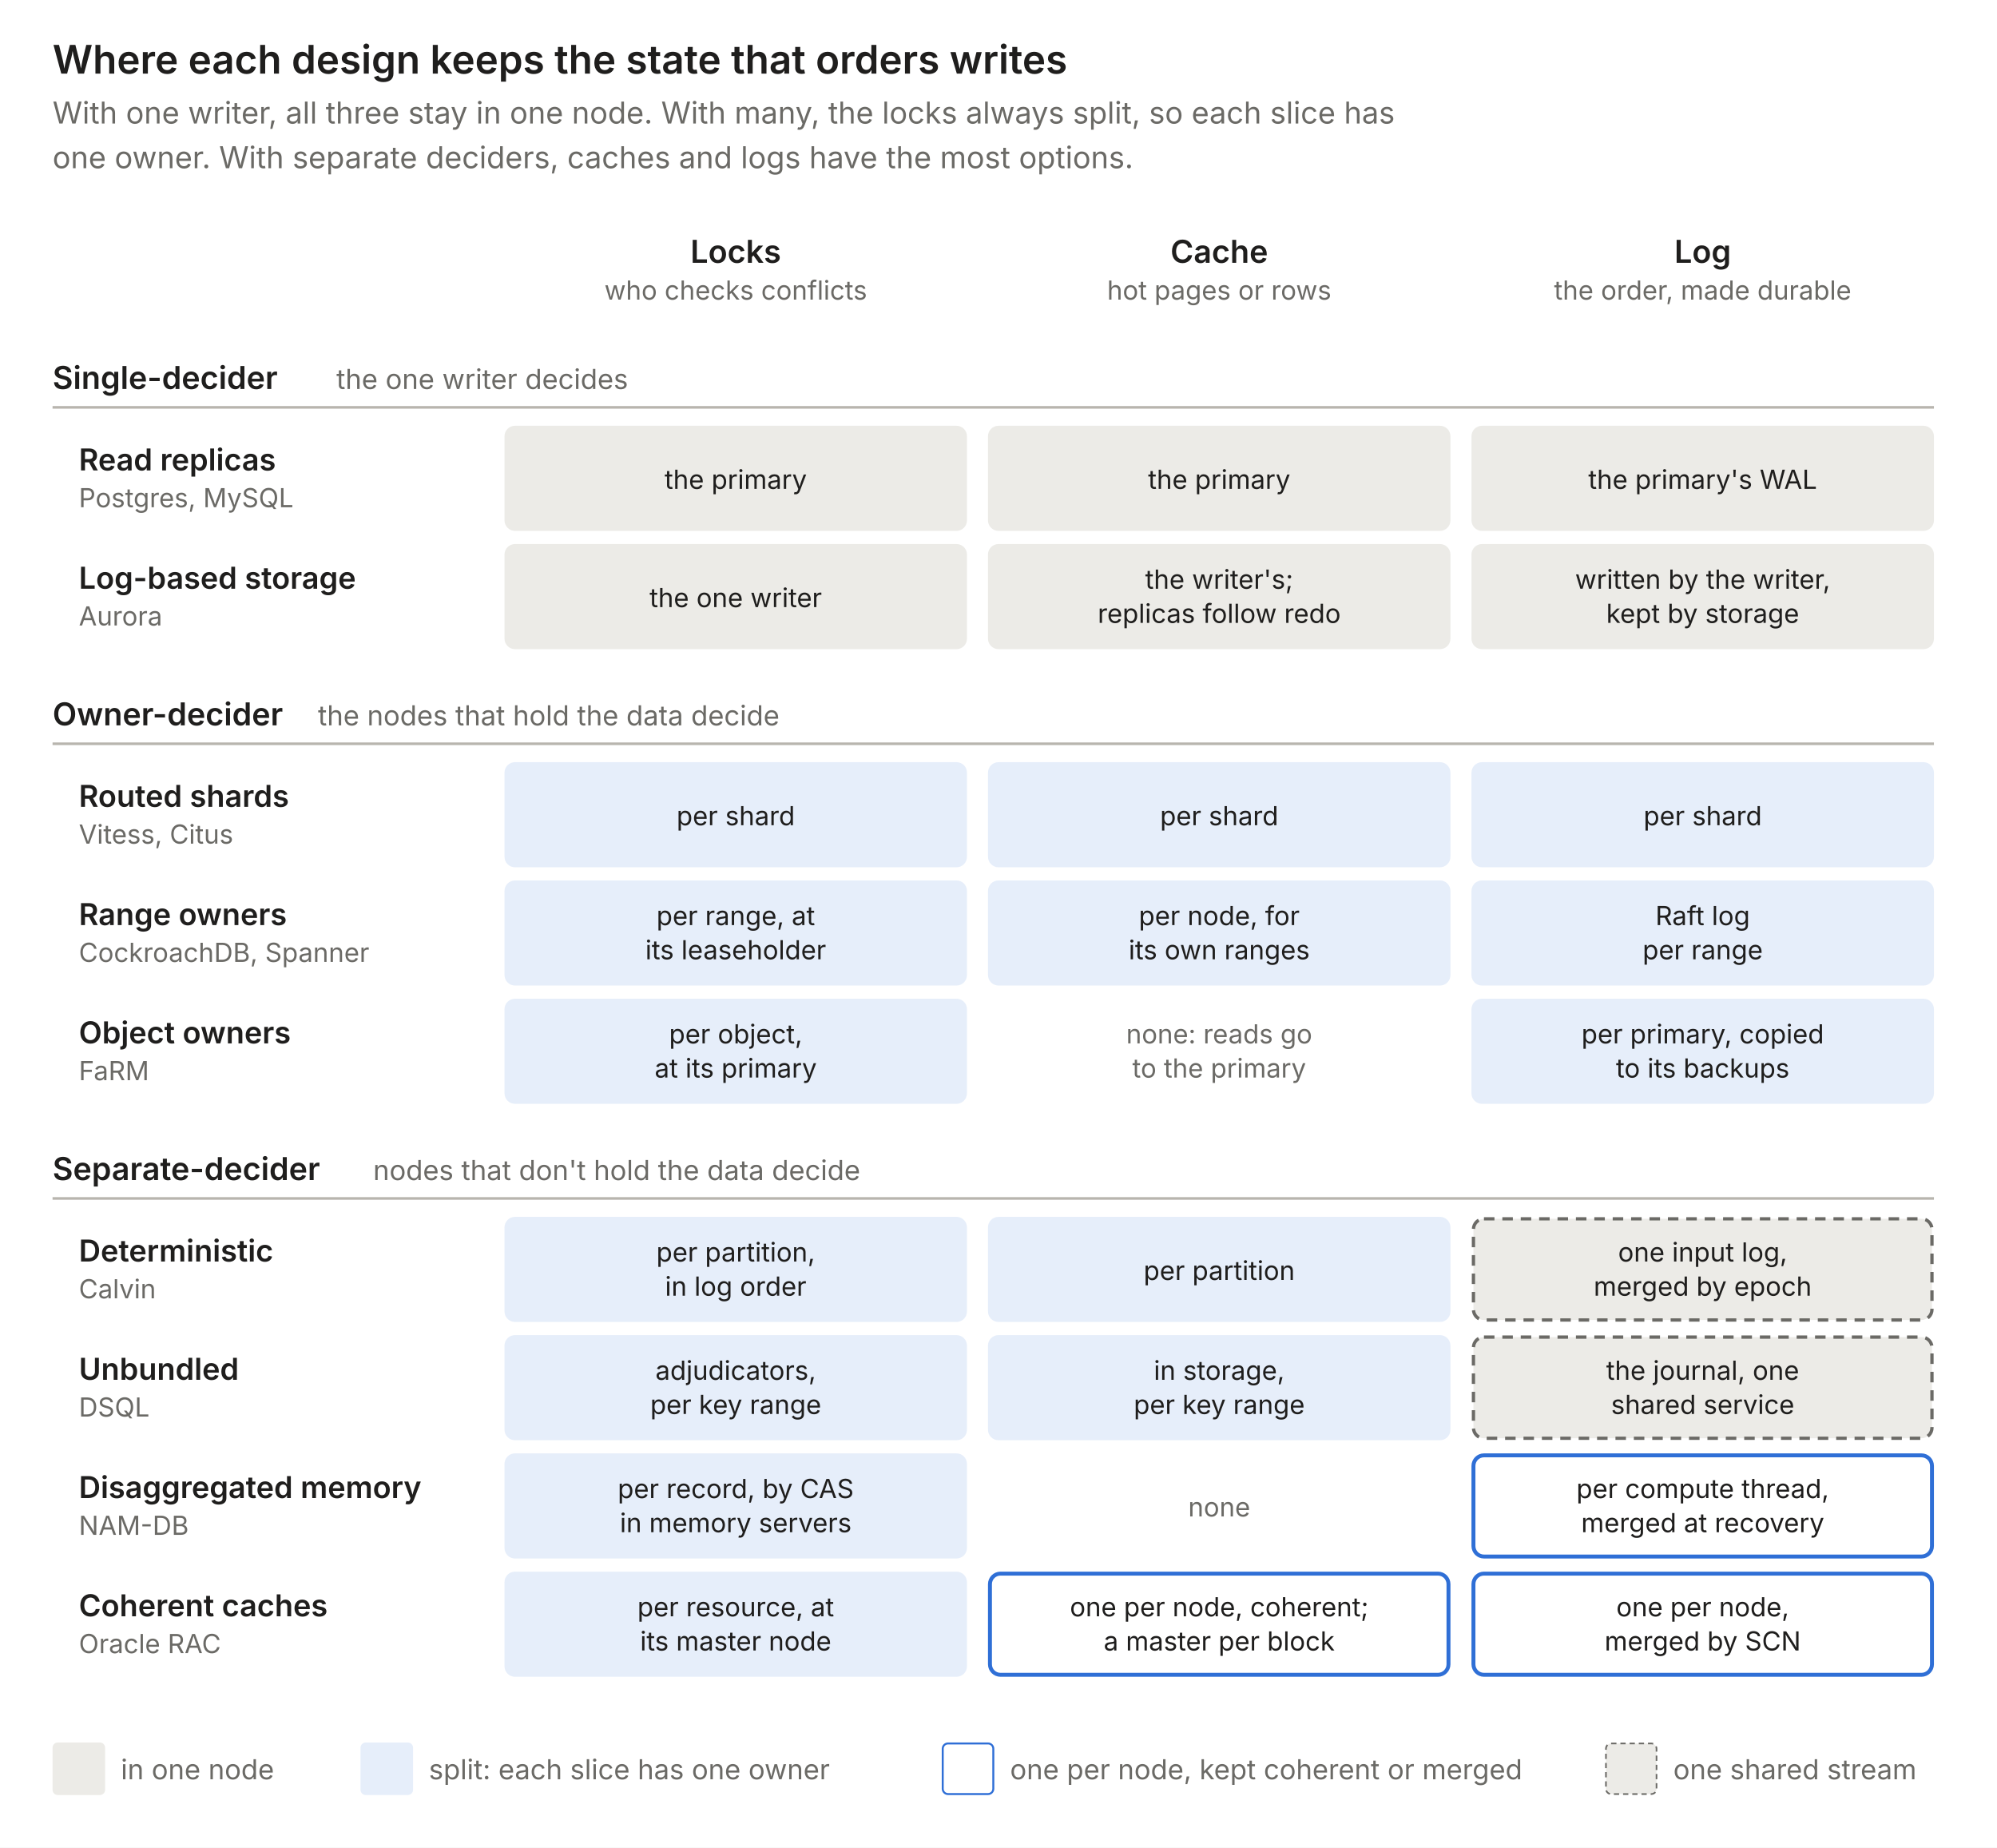
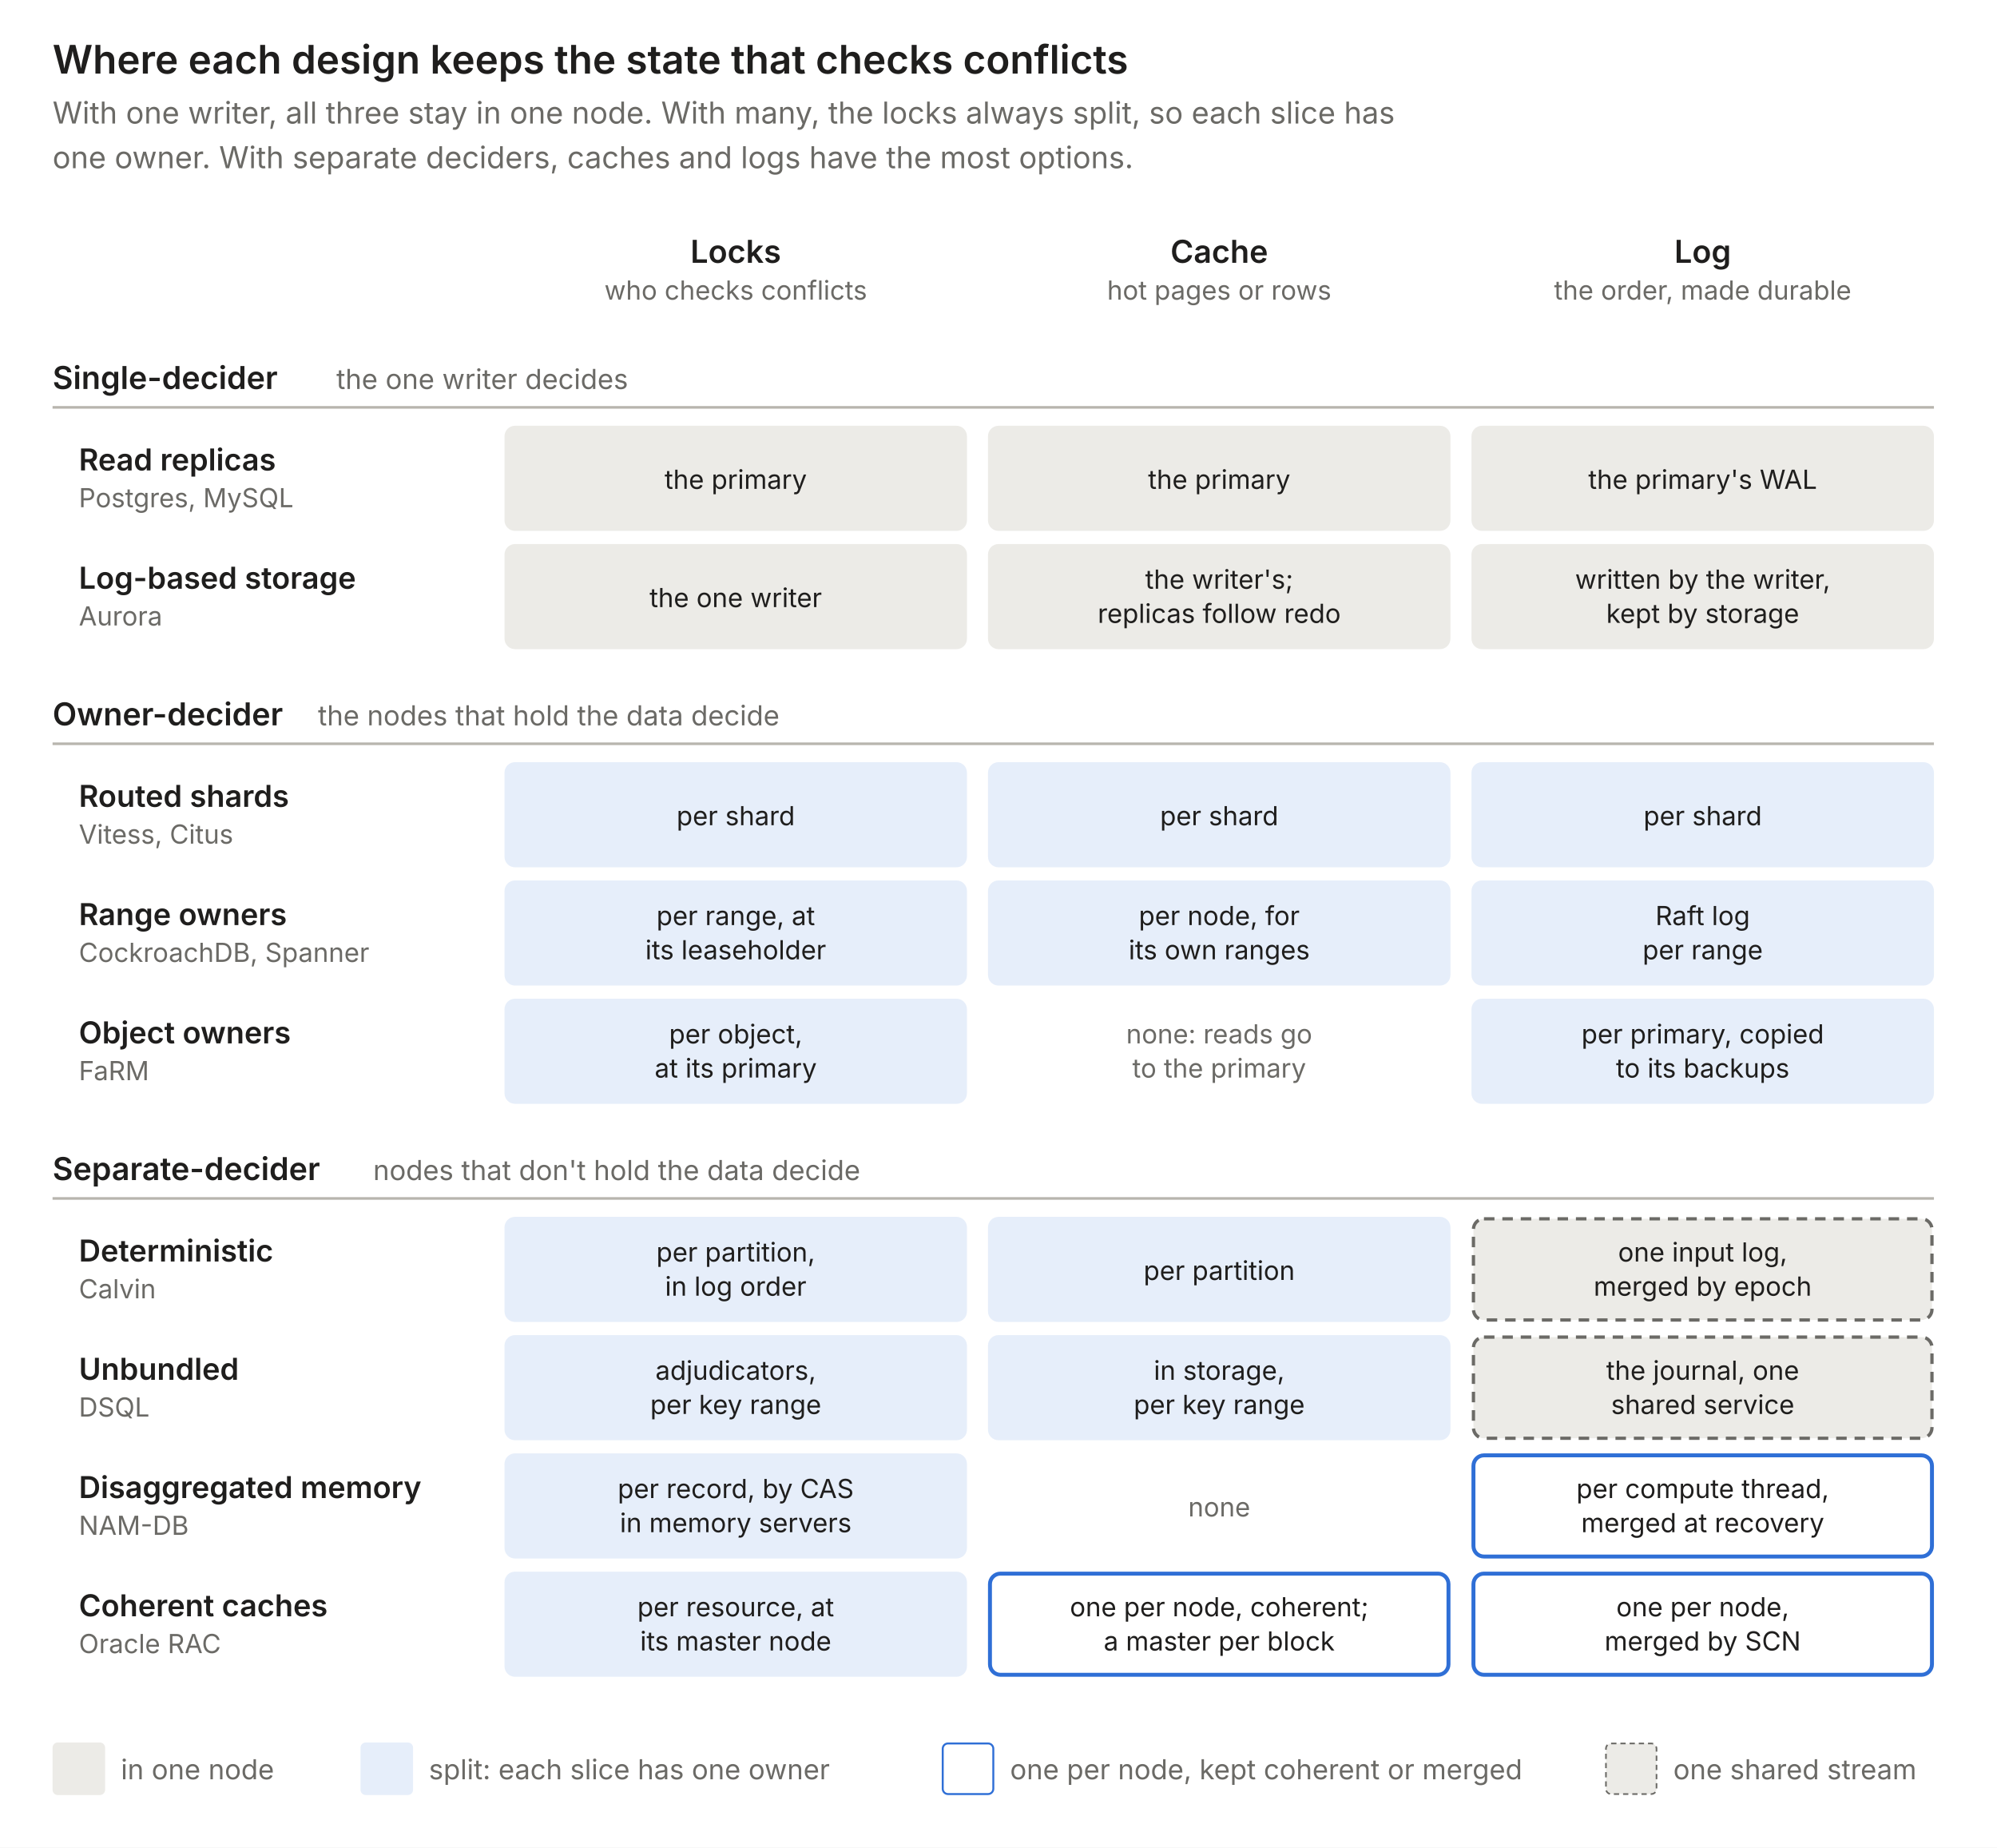
- <svg xmlns="http://www.w3.org/2000/svg" width="760" height="703" font-family="Inter, 'Helvetica Neue', Arial, sans-serif" viewBox="0 0 760 703" role="img" aria-label="Where each design keeps the state that orders writes: locks, cache, and log, grouped by who checks conflicts. In single-decider designs, read replicas and Aurora, all three stay in one node. In owner-decider designs, routed shards, range owners, and FaRM's object owners, the locks split with the data, per shard, range, or object, and so do the caches and logs, except that FaRM keeps no cache. In separate-decider designs, the locks still split, per partition, key range, record, or resource, but caches and logs vary most: Calvin and DSQL share one log stream, and NAM-DB and Oracle RAC keep one log per node and merge them; RAC also keeps one coherent cache per node." font-size="13">
+ <svg xmlns="http://www.w3.org/2000/svg" width="760" height="703" font-family="Inter, 'Helvetica Neue', Arial, sans-serif" viewBox="0 0 760 703" role="img" aria-label="Where each design keeps the state that checks conflicts: locks, cache, and log, grouped by who does the checking. In single-decider designs, read replicas and Aurora, all three stay in one node. In owner-decider designs, routed shards, range owners, and FaRM's object owners, the locks split with the data, per shard, range, or object, and so do the caches and logs, except that FaRM keeps no cache. In separate-decider designs, the locks still split, per partition, key range, record, or resource, but caches and logs vary most: Calvin and DSQL share one log stream, and NAM-DB and Oracle RAC keep one log per node and merge them; RAC also keeps one coherent cache per node." font-size="13">
  <rect width="100%" height="100%" fill="#ffffff" />
-   <text x="20" y="28" text-anchor="start" font-size="15" font-weight="600" fill="#1f1e1d">Where each design keeps the state that orders writes</text>
+   <text x="20" y="28" text-anchor="start" font-size="15" font-weight="600" fill="#1f1e1d">Where each design keeps the state that checks conflicts</text>
  <text x="20" y="47" text-anchor="start" font-size="11.5" font-weight="400" fill="#6b6a66">With one writer, all three stay in one node. With many, the locks always split, so each slice has</text>
  <text x="20" y="64" text-anchor="start" font-size="11.5" font-weight="400" fill="#6b6a66">one owner. With separate deciders, caches and logs have the most options.</text>
  <text x="280.0" y="100" text-anchor="middle" font-size="12" font-weight="600" fill="#1f1e1d">Locks</text>
  <text x="280.0" y="114" text-anchor="middle" font-size="10" font-weight="400" fill="#6b6a66">who checks conflicts</text>
  <text x="464.0" y="100" text-anchor="middle" font-size="12" font-weight="600" fill="#1f1e1d">Cache</text>
  <text x="464.0" y="114" text-anchor="middle" font-size="10" font-weight="400" fill="#6b6a66">hot pages or rows</text>
  <text x="648.0" y="100" text-anchor="middle" font-size="12" font-weight="600" fill="#1f1e1d">Log</text>
  <text x="648.0" y="114" text-anchor="middle" font-size="10" font-weight="400" fill="#6b6a66">the order, made durable</text>
  <text x="20" y="148" text-anchor="start" font-size="12" font-weight="600" fill="#1f1e1d">Single-decider</text>
  <text x="128" y="148" text-anchor="start" font-size="10.5" font-weight="400" fill="#6b6a66">the one writer decides</text>
  <line x1="20" y1="155" x2="736" y2="155" stroke="#b8b5ae" stroke-width="1" />
  <text x="30" y="179" text-anchor="start" font-size="11.5" font-weight="600" fill="#1f1e1d">Read replicas</text>
  <text x="30" y="193" text-anchor="start" font-size="10" font-weight="400" fill="#6b6a66">Postgres, MySQL</text>
  <rect x="192" y="162" width="176" height="40" rx="4" fill="#ecebe7" />
  <text x="280.0" y="186.0" text-anchor="middle" font-size="10" font-weight="400" fill="#1f1e1d">the primary</text>
  <rect x="376" y="162" width="176" height="40" rx="4" fill="#ecebe7" />
  <text x="464.0" y="186.0" text-anchor="middle" font-size="10" font-weight="400" fill="#1f1e1d">the primary</text>
  <rect x="560" y="162" width="176" height="40" rx="4" fill="#ecebe7" />
  <text x="648.0" y="186.0" text-anchor="middle" font-size="10" font-weight="400" fill="#1f1e1d">the primary's WAL</text>
  <text x="30" y="224" text-anchor="start" font-size="11.5" font-weight="600" fill="#1f1e1d">Log-based storage</text>
  <text x="30" y="238" text-anchor="start" font-size="10" font-weight="400" fill="#6b6a66">Aurora</text>
  <rect x="192" y="207" width="176" height="40" rx="4" fill="#ecebe7" />
  <text x="280.0" y="231.0" text-anchor="middle" font-size="10" font-weight="400" fill="#1f1e1d">the one writer</text>
  <rect x="376" y="207" width="176" height="40" rx="4" fill="#ecebe7" />
  <text x="464.0" y="224.0" text-anchor="middle" font-size="10" font-weight="400" fill="#1f1e1d">the writer's;</text>
  <text x="464.0" y="237.0" text-anchor="middle" font-size="10" font-weight="400" fill="#1f1e1d">replicas follow redo</text>
  <rect x="560" y="207" width="176" height="40" rx="4" fill="#ecebe7" />
  <text x="648.0" y="224.0" text-anchor="middle" font-size="10" font-weight="400" fill="#1f1e1d">written by the writer,</text>
  <text x="648.0" y="237.0" text-anchor="middle" font-size="10" font-weight="400" fill="#1f1e1d">kept by storage</text>
  <text x="20" y="276" text-anchor="start" font-size="12" font-weight="600" fill="#1f1e1d">Owner-decider</text>
  <text x="121" y="276" text-anchor="start" font-size="10.5" font-weight="400" fill="#6b6a66">the nodes that hold the data decide</text>
  <line x1="20" y1="283" x2="736" y2="283" stroke="#b8b5ae" stroke-width="1" />
  <text x="30" y="307" text-anchor="start" font-size="11.5" font-weight="600" fill="#1f1e1d">Routed shards</text>
  <text x="30" y="321" text-anchor="start" font-size="10" font-weight="400" fill="#6b6a66">Vitess, Citus</text>
  <rect x="192" y="290" width="176" height="40" rx="4" fill="#2f6fd6" fill-opacity="0.12" />
  <text x="280.0" y="314.0" text-anchor="middle" font-size="10" font-weight="400" fill="#1f1e1d">per shard</text>
  <rect x="376" y="290" width="176" height="40" rx="4" fill="#2f6fd6" fill-opacity="0.12" />
  <text x="464.0" y="314.0" text-anchor="middle" font-size="10" font-weight="400" fill="#1f1e1d">per shard</text>
  <rect x="560" y="290" width="176" height="40" rx="4" fill="#2f6fd6" fill-opacity="0.12" />
  <text x="648.0" y="314.0" text-anchor="middle" font-size="10" font-weight="400" fill="#1f1e1d">per shard</text>
  <text x="30" y="352" text-anchor="start" font-size="11.5" font-weight="600" fill="#1f1e1d">Range owners</text>
  <text x="30" y="366" text-anchor="start" font-size="10" font-weight="400" fill="#6b6a66">CockroachDB, Spanner</text>
  <rect x="192" y="335" width="176" height="40" rx="4" fill="#2f6fd6" fill-opacity="0.12" />
  <text x="280.0" y="352.0" text-anchor="middle" font-size="10" font-weight="400" fill="#1f1e1d">per range, at</text>
  <text x="280.0" y="365.0" text-anchor="middle" font-size="10" font-weight="400" fill="#1f1e1d">its leaseholder</text>
  <rect x="376" y="335" width="176" height="40" rx="4" fill="#2f6fd6" fill-opacity="0.12" />
  <text x="464.0" y="352.0" text-anchor="middle" font-size="10" font-weight="400" fill="#1f1e1d">per node, for</text>
  <text x="464.0" y="365.0" text-anchor="middle" font-size="10" font-weight="400" fill="#1f1e1d">its own ranges</text>
  <rect x="560" y="335" width="176" height="40" rx="4" fill="#2f6fd6" fill-opacity="0.12" />
  <text x="648.0" y="352.0" text-anchor="middle" font-size="10" font-weight="400" fill="#1f1e1d">Raft log</text>
  <text x="648.0" y="365.0" text-anchor="middle" font-size="10" font-weight="400" fill="#1f1e1d">per range</text>
  <text x="30" y="397" text-anchor="start" font-size="11.5" font-weight="600" fill="#1f1e1d">Object owners</text>
  <text x="30" y="411" text-anchor="start" font-size="10" font-weight="400" fill="#6b6a66">FaRM</text>
  <rect x="192" y="380" width="176" height="40" rx="4" fill="#2f6fd6" fill-opacity="0.12" />
  <text x="280.0" y="397.0" text-anchor="middle" font-size="10" font-weight="400" fill="#1f1e1d">per object,</text>
  <text x="280.0" y="410.0" text-anchor="middle" font-size="10" font-weight="400" fill="#1f1e1d">at its primary</text>
  <text x="464.0" y="397.0" text-anchor="middle" font-size="10" font-weight="400" fill="#6b6a66">none: reads go</text>
  <text x="464.0" y="410.0" text-anchor="middle" font-size="10" font-weight="400" fill="#6b6a66">to the primary</text>
  <rect x="560" y="380" width="176" height="40" rx="4" fill="#2f6fd6" fill-opacity="0.12" />
  <text x="648.0" y="397.0" text-anchor="middle" font-size="10" font-weight="400" fill="#1f1e1d">per primary, copied</text>
  <text x="648.0" y="410.0" text-anchor="middle" font-size="10" font-weight="400" fill="#1f1e1d">to its backups</text>
  <text x="20" y="449" text-anchor="start" font-size="12" font-weight="600" fill="#1f1e1d">Separate-decider</text>
  <text x="142" y="449" text-anchor="start" font-size="10.5" font-weight="400" fill="#6b6a66">nodes that don't hold the data decide</text>
  <line x1="20" y1="456" x2="736" y2="456" stroke="#b8b5ae" stroke-width="1" />
  <text x="30" y="480" text-anchor="start" font-size="11.5" font-weight="600" fill="#1f1e1d">Deterministic</text>
  <text x="30" y="494" text-anchor="start" font-size="10" font-weight="400" fill="#6b6a66">Calvin</text>
  <rect x="192" y="463" width="176" height="40" rx="4" fill="#2f6fd6" fill-opacity="0.12" />
  <text x="280.0" y="480.0" text-anchor="middle" font-size="10" font-weight="400" fill="#1f1e1d">per partition,</text>
  <text x="280.0" y="493.0" text-anchor="middle" font-size="10" font-weight="400" fill="#1f1e1d">in log order</text>
  <rect x="376" y="463" width="176" height="40" rx="4" fill="#2f6fd6" fill-opacity="0.12" />
  <text x="464.0" y="487.0" text-anchor="middle" font-size="10" font-weight="400" fill="#1f1e1d">per partition</text>
  <rect x="560.75" y="463.75" width="174.5" height="38.5" rx="4" fill="#ecebe7" stroke="#6b6a66" stroke-width="1.25" stroke-dasharray="4 3" />
  <text x="648.0" y="480.0" text-anchor="middle" font-size="10" font-weight="400" fill="#1f1e1d">one input log,</text>
  <text x="648.0" y="493.0" text-anchor="middle" font-size="10" font-weight="400" fill="#1f1e1d">merged by epoch</text>
  <text x="30" y="525" text-anchor="start" font-size="11.5" font-weight="600" fill="#1f1e1d">Unbundled</text>
  <text x="30" y="539" text-anchor="start" font-size="10" font-weight="400" fill="#6b6a66">DSQL</text>
  <rect x="192" y="508" width="176" height="40" rx="4" fill="#2f6fd6" fill-opacity="0.12" />
  <text x="280.0" y="525.0" text-anchor="middle" font-size="10" font-weight="400" fill="#1f1e1d">adjudicators,</text>
  <text x="280.0" y="538.0" text-anchor="middle" font-size="10" font-weight="400" fill="#1f1e1d">per key range</text>
  <rect x="376" y="508" width="176" height="40" rx="4" fill="#2f6fd6" fill-opacity="0.12" />
  <text x="464.0" y="525.0" text-anchor="middle" font-size="10" font-weight="400" fill="#1f1e1d">in storage,</text>
  <text x="464.0" y="538.0" text-anchor="middle" font-size="10" font-weight="400" fill="#1f1e1d">per key range</text>
  <rect x="560.75" y="508.75" width="174.5" height="38.5" rx="4" fill="#ecebe7" stroke="#6b6a66" stroke-width="1.25" stroke-dasharray="4 3" />
  <text x="648.0" y="525.0" text-anchor="middle" font-size="10" font-weight="400" fill="#1f1e1d">the journal, one</text>
  <text x="648.0" y="538.0" text-anchor="middle" font-size="10" font-weight="400" fill="#1f1e1d">shared service</text>
  <text x="30" y="570" text-anchor="start" font-size="11.5" font-weight="600" fill="#1f1e1d">Disaggregated memory</text>
  <text x="30" y="584" text-anchor="start" font-size="10" font-weight="400" fill="#6b6a66">NAM-DB</text>
  <rect x="192" y="553" width="176" height="40" rx="4" fill="#2f6fd6" fill-opacity="0.12" />
  <text x="280.0" y="570.0" text-anchor="middle" font-size="10" font-weight="400" fill="#1f1e1d">per record, by CAS</text>
  <text x="280.0" y="583.0" text-anchor="middle" font-size="10" font-weight="400" fill="#1f1e1d">in memory servers</text>
  <text x="464.0" y="577.0" text-anchor="middle" font-size="10" font-weight="400" fill="#6b6a66">none</text>
  <rect x="560.75" y="553.75" width="174.5" height="38.5" rx="4" fill="#ffffff" stroke="#2f6fd6" stroke-width="1.5" />
  <text x="648.0" y="570.0" text-anchor="middle" font-size="10" font-weight="400" fill="#1f1e1d">per compute thread,</text>
  <text x="648.0" y="583.0" text-anchor="middle" font-size="10" font-weight="400" fill="#1f1e1d">merged at recovery</text>
  <text x="30" y="615" text-anchor="start" font-size="11.5" font-weight="600" fill="#1f1e1d">Coherent caches</text>
  <text x="30" y="629" text-anchor="start" font-size="10" font-weight="400" fill="#6b6a66">Oracle RAC</text>
  <rect x="192" y="598" width="176" height="40" rx="4" fill="#2f6fd6" fill-opacity="0.12" />
  <text x="280.0" y="615.0" text-anchor="middle" font-size="10" font-weight="400" fill="#1f1e1d">per resource, at</text>
  <text x="280.0" y="628.0" text-anchor="middle" font-size="10" font-weight="400" fill="#1f1e1d">its master node</text>
  <rect x="376.75" y="598.75" width="174.5" height="38.5" rx="4" fill="#ffffff" stroke="#2f6fd6" stroke-width="1.5" />
  <text x="464.0" y="615.0" text-anchor="middle" font-size="10" font-weight="400" fill="#1f1e1d">one per node, coherent;</text>
  <text x="464.0" y="628.0" text-anchor="middle" font-size="10" font-weight="400" fill="#1f1e1d">a master per block</text>
  <rect x="560.75" y="598.75" width="174.5" height="38.5" rx="4" fill="#ffffff" stroke="#2f6fd6" stroke-width="1.5" />
  <text x="648.0" y="615.0" text-anchor="middle" font-size="10" font-weight="400" fill="#1f1e1d">one per node,</text>
  <text x="648.0" y="628.0" text-anchor="middle" font-size="10" font-weight="400" fill="#1f1e1d">merged by SCN</text>
  <g transform="translate(20 663) scale(0.5)">
    <rect x="0" y="0" width="40" height="40" rx="4" fill="#ecebe7" />
    <text x="20.0" y="24.0" text-anchor="middle" font-size="10" font-weight="400" fill="#1f1e1d" />
  </g>
  <text x="46" y="677" text-anchor="start" font-size="10.5" font-weight="400" fill="#6b6a66">in one node</text>
  <g transform="translate(137.2 663) scale(0.5)">
    <rect x="0" y="0" width="40" height="40" rx="4" fill="#2f6fd6" fill-opacity="0.12" />
    <text x="20.0" y="24.0" text-anchor="middle" font-size="10" font-weight="400" fill="#1f1e1d" />
  </g>
  <text x="163.2" y="677" text-anchor="start" font-size="10.5" font-weight="400" fill="#6b6a66">split: each slice has one owner</text>
  <g transform="translate(358.4 663) scale(0.5)">
    <rect x="0.75" y="0.75" width="38.5" height="38.5" rx="4" fill="#ffffff" stroke="#2f6fd6" stroke-width="1.5" />
    <text x="20.0" y="24.0" text-anchor="middle" font-size="10" font-weight="400" fill="#1f1e1d" />
  </g>
  <text x="384.4" y="677" text-anchor="start" font-size="10.5" font-weight="400" fill="#6b6a66">one per node, kept coherent or merged</text>
  <g transform="translate(610.8 663) scale(0.5)">
    <rect x="0.75" y="0.75" width="38.5" height="38.5" rx="4" fill="#ecebe7" stroke="#6b6a66" stroke-width="1.25" stroke-dasharray="4 3" />
    <text x="20.0" y="24.0" text-anchor="middle" font-size="10" font-weight="400" fill="#1f1e1d" />
  </g>
  <text x="636.8" y="677" text-anchor="start" font-size="10.5" font-weight="400" fill="#6b6a66">one shared stream</text>
</svg>
